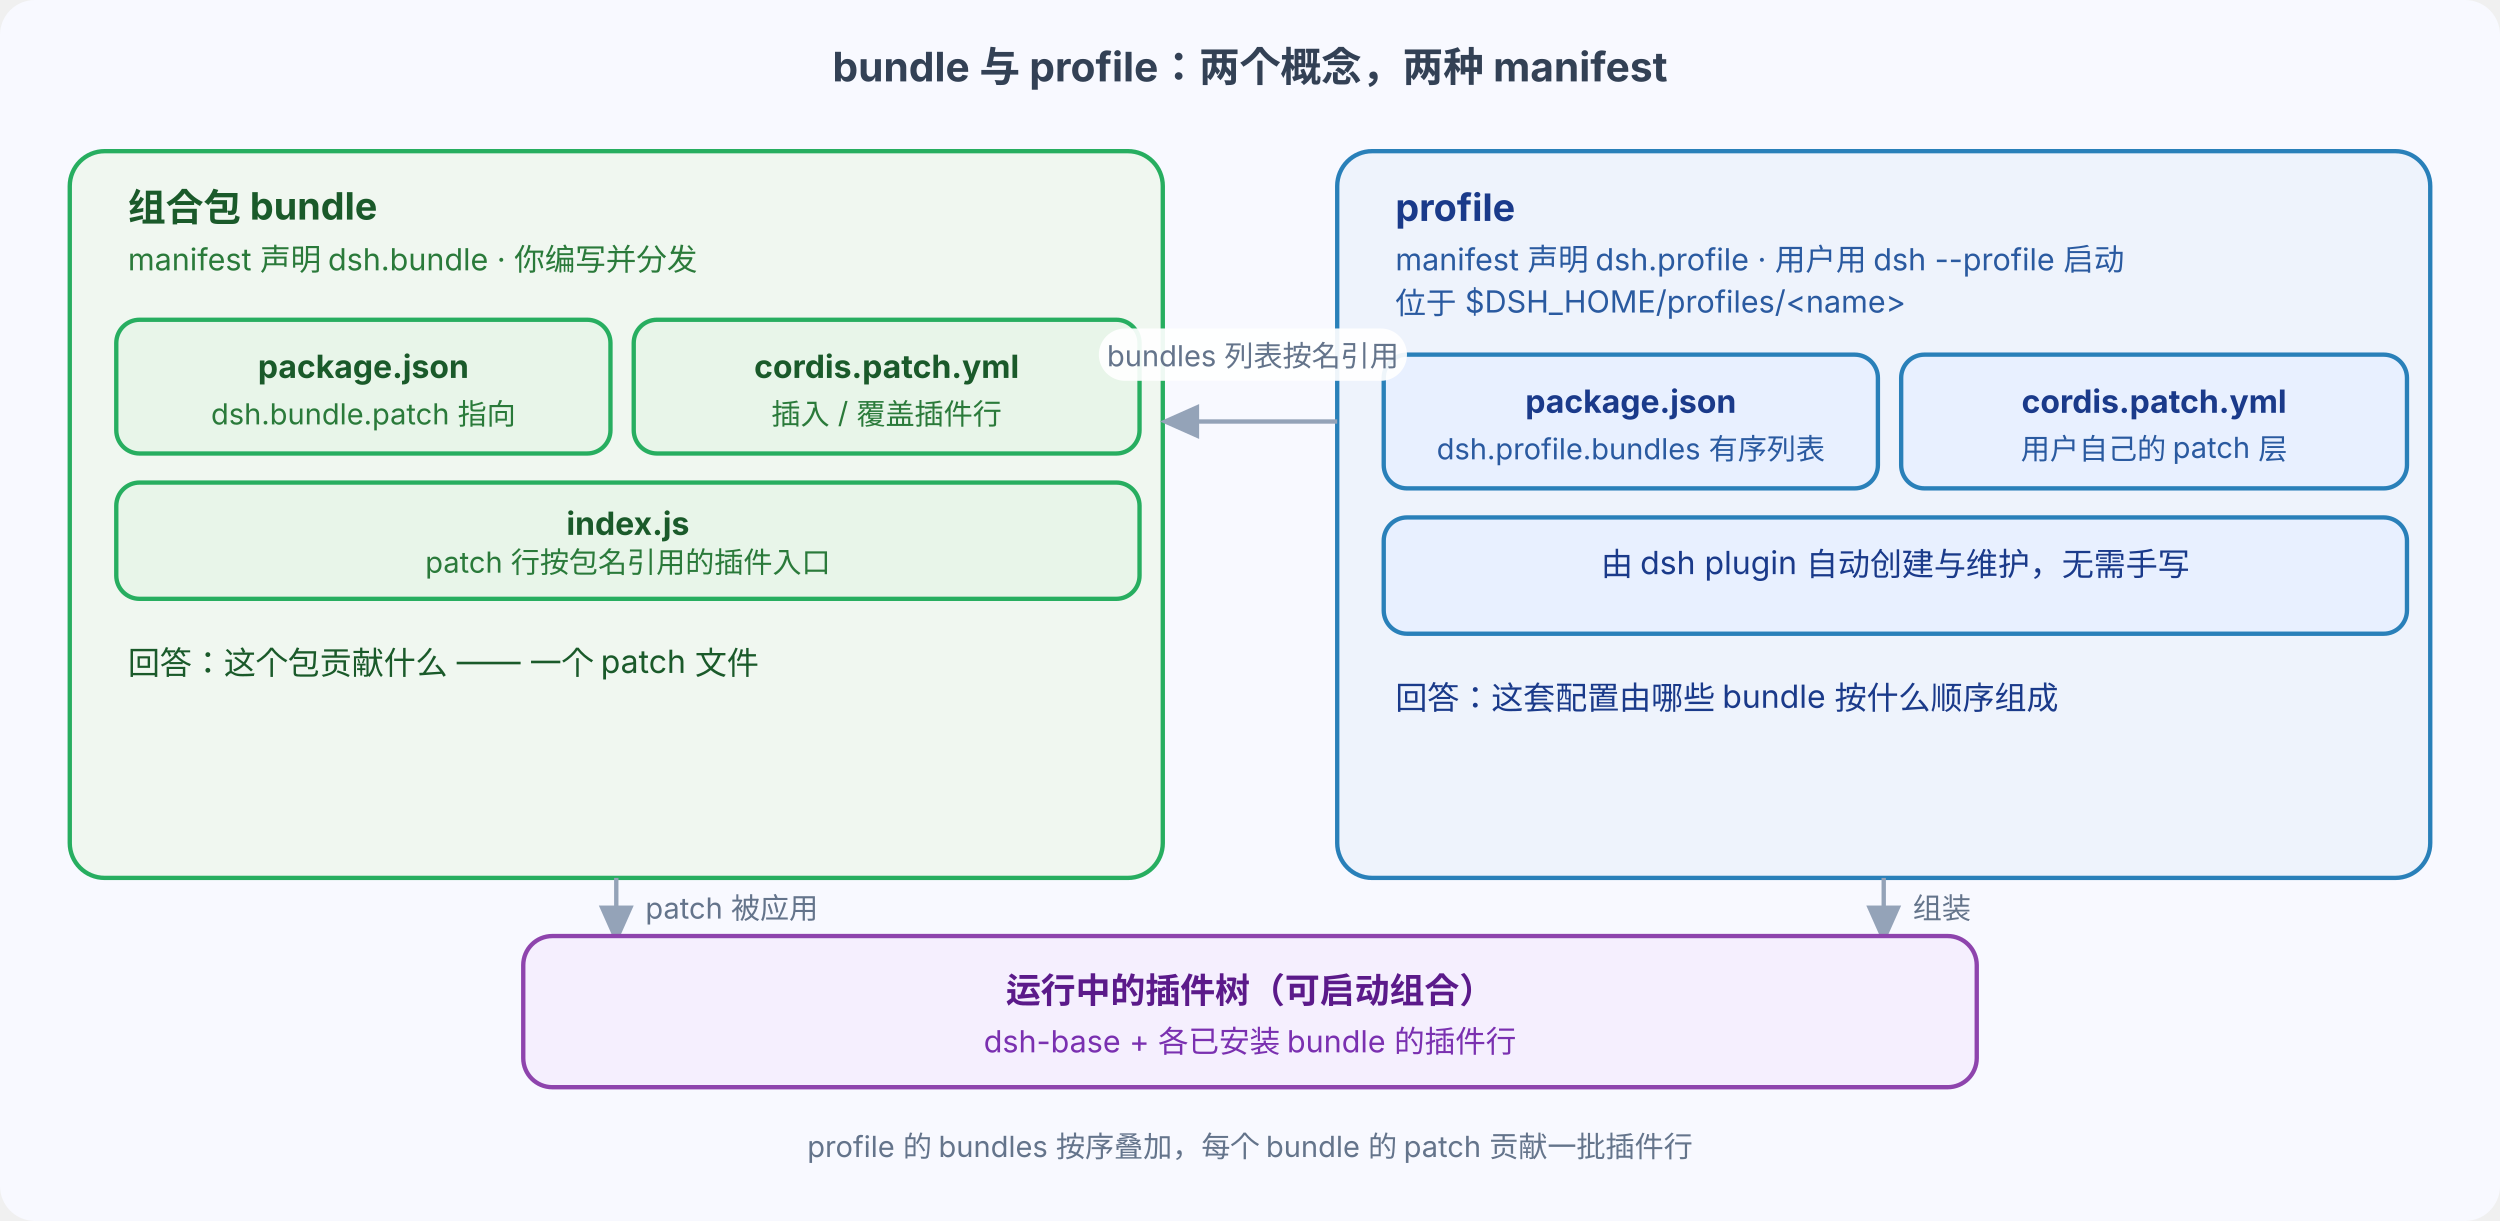
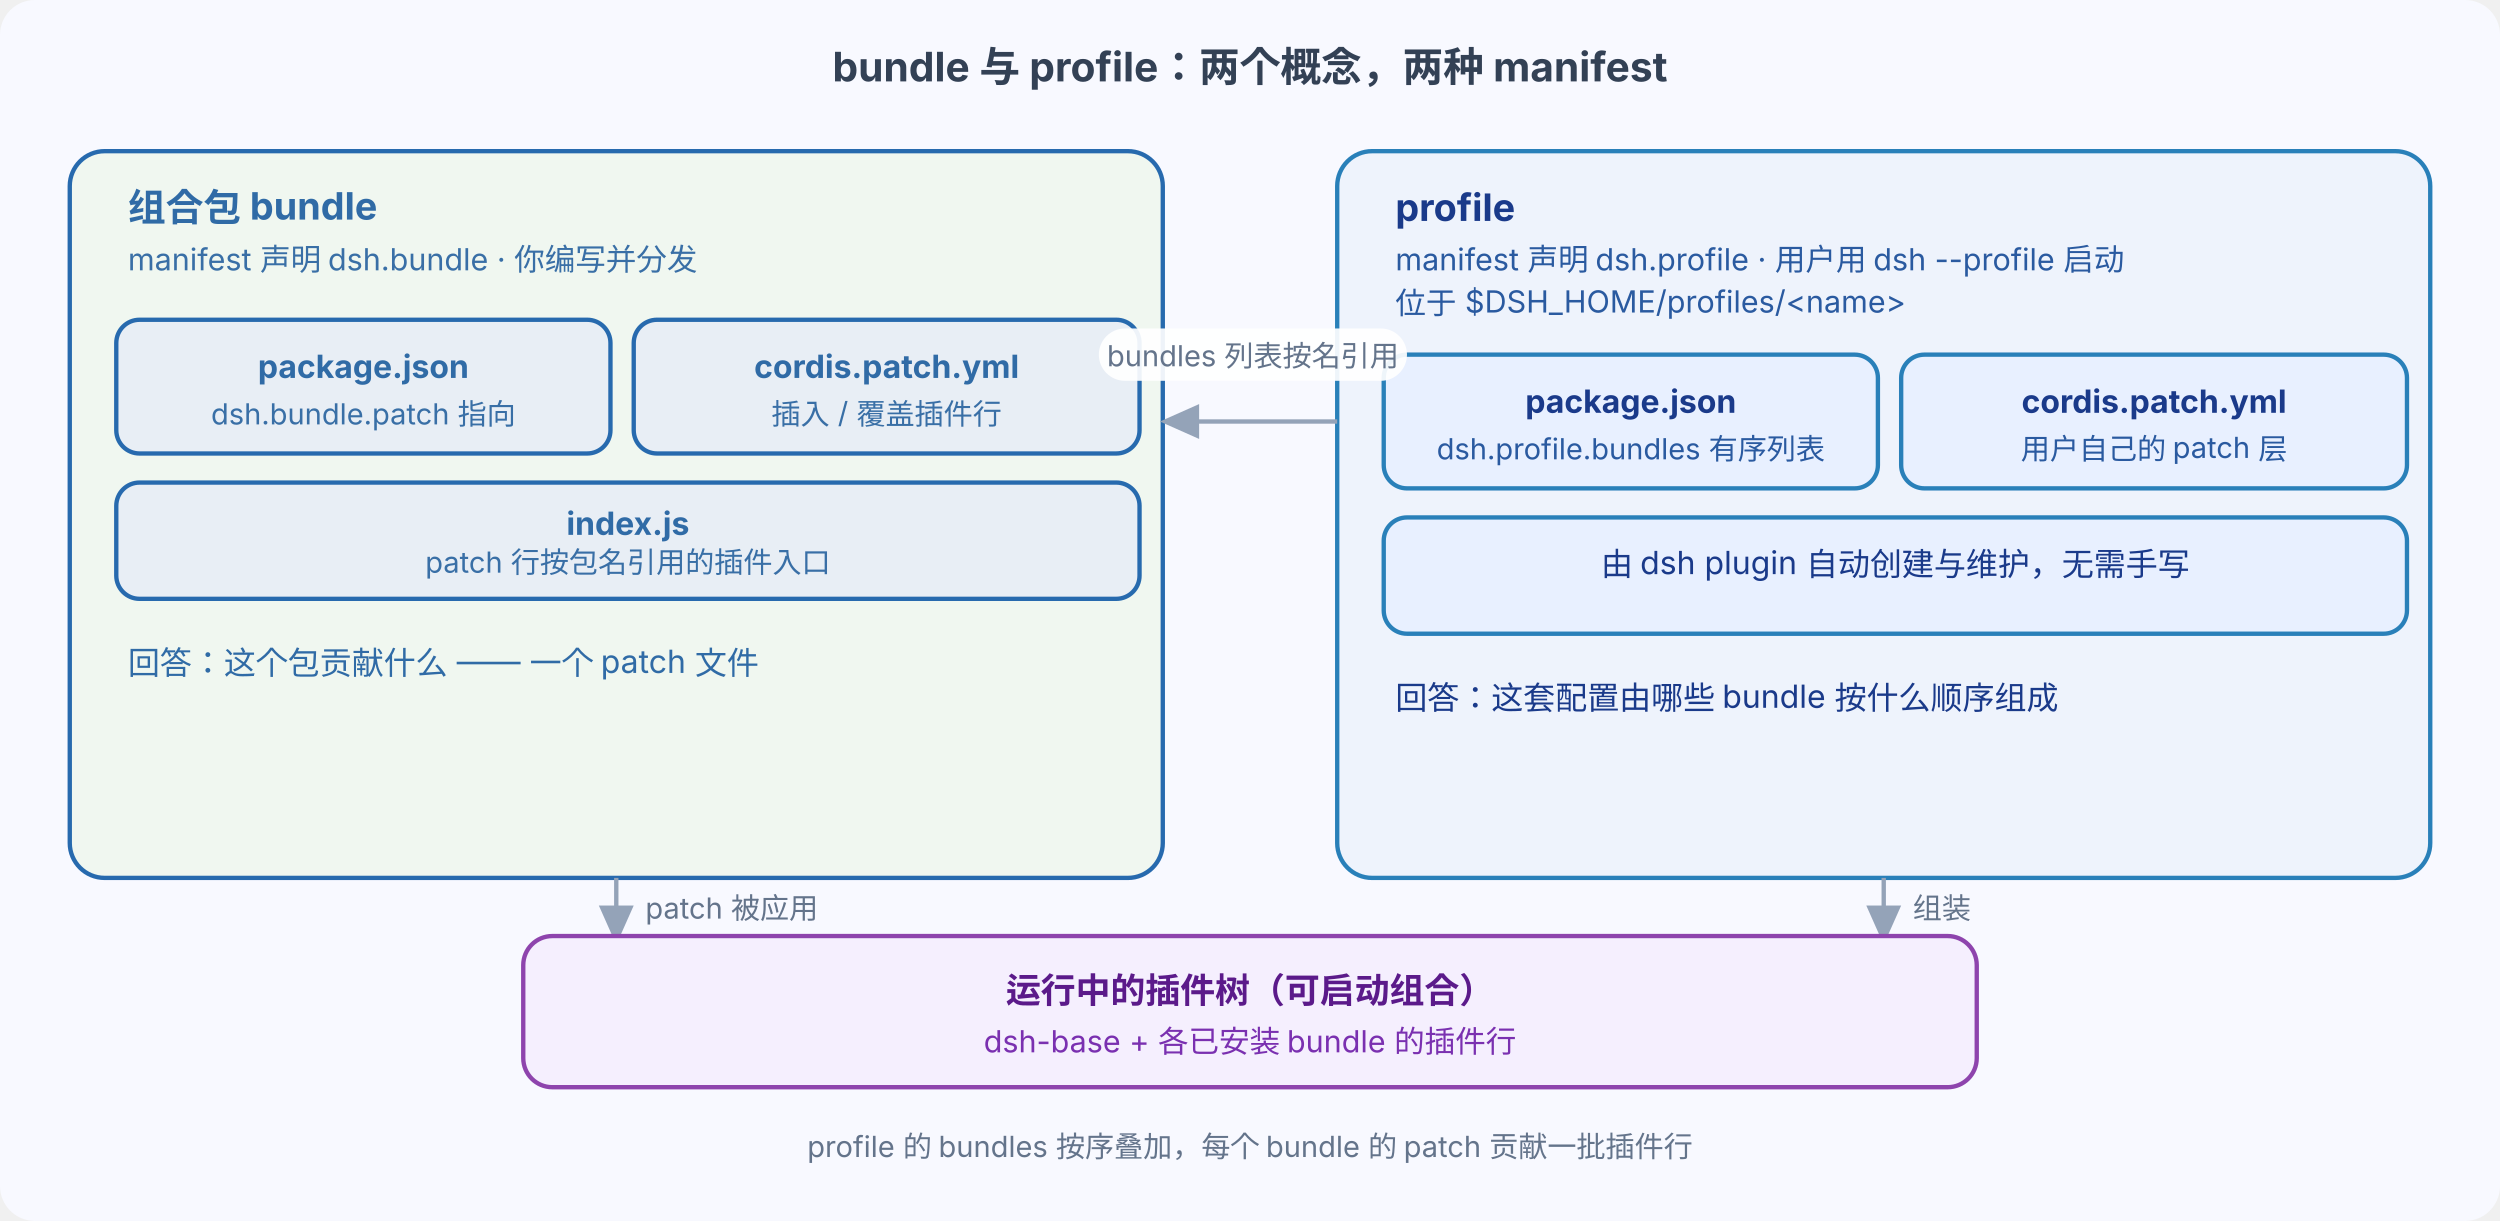
<svg xmlns="http://www.w3.org/2000/svg" viewBox="0 0 860 420" style="width:100%;height:auto;font-family:-apple-system,BlinkMacSystemFont,'Segoe UI','PingFang SC','Hiragino Sans GB','Microsoft YaHei',sans-serif;">
  <defs>
    <marker id="bapArrow" markerWidth="9" markerHeight="8" refX="7" refY="4" orient="auto">
      <path d="M0,0 L0,8 L9,4 z" fill="#94a3b8" />
    </marker>
  </defs>
  <rect width="860" height="420" rx="12" fill="#f8f9ff" />
  <text x="430" y="28" text-anchor="middle" font-size="14" font-weight="bold" fill="#334155">bundle 与 profile：两个概念，两种 manifest</text>
-   <rect x="24" y="52" width="376" height="250" rx="12" fill="#f0f7f0" stroke="#27ae60" stroke-width="1.5" />
-   <text x="44" y="76" font-size="13" font-weight="bold" fill="#1a5a2a">组合包 bundle</text>
-   <text x="44" y="93" font-size="10.5" fill="#2a7a3a">manifest 声明 dsh.bundle · 你编写并分发</text>
-   <rect x="40" y="110" width="170" height="46" rx="8" fill="#e8f5e9" stroke="#27ae60" stroke-width="1.5" />
-   <text x="125" y="130" text-anchor="middle" font-size="11" font-weight="bold" fill="#1a5a2a">package.json</text>
-   <text x="125" y="146" text-anchor="middle" font-size="10" fill="#2a7a3a">dsh.bundle.patch 指向</text>
-   <rect x="218" y="110" width="174" height="46" rx="8" fill="#e8f5e9" stroke="#27ae60" stroke-width="1.5" />
-   <text x="305" y="130" text-anchor="middle" font-size="11" font-weight="bold" fill="#1a5a2a">cordis.patch.yml</text>
-   <text x="305" y="146" text-anchor="middle" font-size="10" fill="#2a7a3a">插入 / 覆盖插件行</text>
-   <rect x="40" y="166" width="352" height="40" rx="8" fill="#e8f5e9" stroke="#27ae60" stroke-width="1.5" />
-   <text x="216" y="184" text-anchor="middle" font-size="11" font-weight="bold" fill="#1a5a2a">index.js</text>
-   <text x="216" y="197" text-anchor="middle" font-size="10" fill="#2a7a3a">patch 行按包名引用的插件入口</text>
-   <text x="44" y="232" font-size="11" fill="#1a5a2a">回答：这个包贡献什么 —— 一个 patch 文件</text>
+   <rect x="24" y="52" width="376" height="250" rx="12" fill="#f0f7f0" stroke="#276AAE" stroke-width="1.5" />
+   <text x="44" y="76" font-size="13" font-weight="bold" fill="#306BA6">组合包 bundle</text>
+   <text x="44" y="93" font-size="10.5" fill="#396FA6">manifest 声明 dsh.bundle · 你编写并分发</text>
+   <rect x="40" y="110" width="170" height="46" rx="8" fill="#E8EEF5" stroke="#276AAE" stroke-width="1.5" />
+   <text x="125" y="130" text-anchor="middle" font-size="11" font-weight="bold" fill="#306BA6">package.json</text>
+   <text x="125" y="146" text-anchor="middle" font-size="10" fill="#396FA6">dsh.bundle.patch 指向</text>
+   <rect x="218" y="110" width="174" height="46" rx="8" fill="#E8EEF5" stroke="#276AAE" stroke-width="1.5" />
+   <text x="305" y="130" text-anchor="middle" font-size="11" font-weight="bold" fill="#306BA6">cordis.patch.yml</text>
+   <text x="305" y="146" text-anchor="middle" font-size="10" fill="#396FA6">插入 / 覆盖插件行</text>
+   <rect x="40" y="166" width="352" height="40" rx="8" fill="#E8EEF5" stroke="#276AAE" stroke-width="1.5" />
+   <text x="216" y="184" text-anchor="middle" font-size="11" font-weight="bold" fill="#306BA6">index.js</text>
+   <text x="216" y="197" text-anchor="middle" font-size="10" fill="#396FA6">patch 行按包名引用的插件入口</text>
+   <text x="44" y="232" font-size="11" fill="#306BA6">回答：这个包贡献什么 —— 一个 patch 文件</text>
  <rect x="460" y="52" width="376" height="250" rx="12" fill="#eef3fc" stroke="#2980b9" stroke-width="1.5" />
  <text x="480" y="76" font-size="13" font-weight="bold" fill="#1a3a8a">profile</text>
  <text x="480" y="93" font-size="10.5" fill="#2a5aa0">manifest 声明 dsh.profile · 用户用 dsh --profile 启动</text>
  <text x="480" y="108" font-size="10.5" fill="#2a5aa0">位于 $DSH_HOME/profiles/&lt;name&gt;</text>
  <rect x="476" y="122" width="170" height="46" rx="8" fill="#e8f0ff" stroke="#2980b9" stroke-width="1.5" />
  <text x="561" y="142" text-anchor="middle" font-size="11" font-weight="bold" fill="#1a3a8a">package.json</text>
  <text x="561" y="158" text-anchor="middle" font-size="10" fill="#2a5aa0">dsh.profile.bundles 有序列表</text>
  <rect x="654" y="122" width="174" height="46" rx="8" fill="#e8f0ff" stroke="#2980b9" stroke-width="1.5" />
  <text x="741" y="142" text-anchor="middle" font-size="11" font-weight="bold" fill="#1a3a8a">cordis.patch.yml</text>
  <text x="741" y="158" text-anchor="middle" font-size="10" fill="#2a5aa0">用户自己的 patch 层</text>
  <rect x="476" y="178" width="352" height="40" rx="8" fill="#e8f0ff" stroke="#2980b9" stroke-width="1.5" />
  <text x="652" y="198" text-anchor="middle" font-size="11" fill="#1a3a8a">由 dsh plugin 自动创建与维护，无需手写</text>
  <text x="480" y="244" font-size="11" fill="#1a3a8a">回答：这套配置由哪些 bundle 按什么顺序组成</text>
  <line x1="460" y1="145" x2="402" y2="145" stroke="#94a3b8" stroke-width="1.5" marker-end="url(#bapArrow)" />
  <rect x="378" y="113" width="106" height="18" rx="9" fill="#ffffff" opacity="0.92" />
  <text x="431" y="126" text-anchor="middle" font-size="10" fill="#64748b">bundles 列表按名引用</text>
  <line x1="212" y1="302" x2="212" y2="322" stroke="#94a3b8" stroke-width="1.5" marker-end="url(#bapArrow)" />
  <text x="222" y="316" font-size="10" fill="#64748b">patch 被应用</text>
  <line x1="648" y1="302" x2="648" y2="322" stroke="#94a3b8" stroke-width="1.5" marker-end="url(#bapArrow)" />
  <text x="658" y="316" font-size="10" fill="#64748b">组装</text>
  <rect x="180" y="322" width="500" height="52" rx="10" fill="#f5effe" stroke="#8e44ad" stroke-width="1.5" />
  <text x="430" y="345" text-anchor="middle" font-size="12" font-weight="bold" fill="#5b1a8a">运行中的插件树（可启动组合）</text>
  <text x="430" y="362" text-anchor="middle" font-size="10.5" fill="#7a30b0">dsh-base + 各已安装 bundle 的插件行</text>
  <text x="430" y="398" text-anchor="middle" font-size="10" fill="#64748b">profile 的 bundles 按序叠加，每个 bundle 的 patch 贡献一批插件行</text>
</svg>
